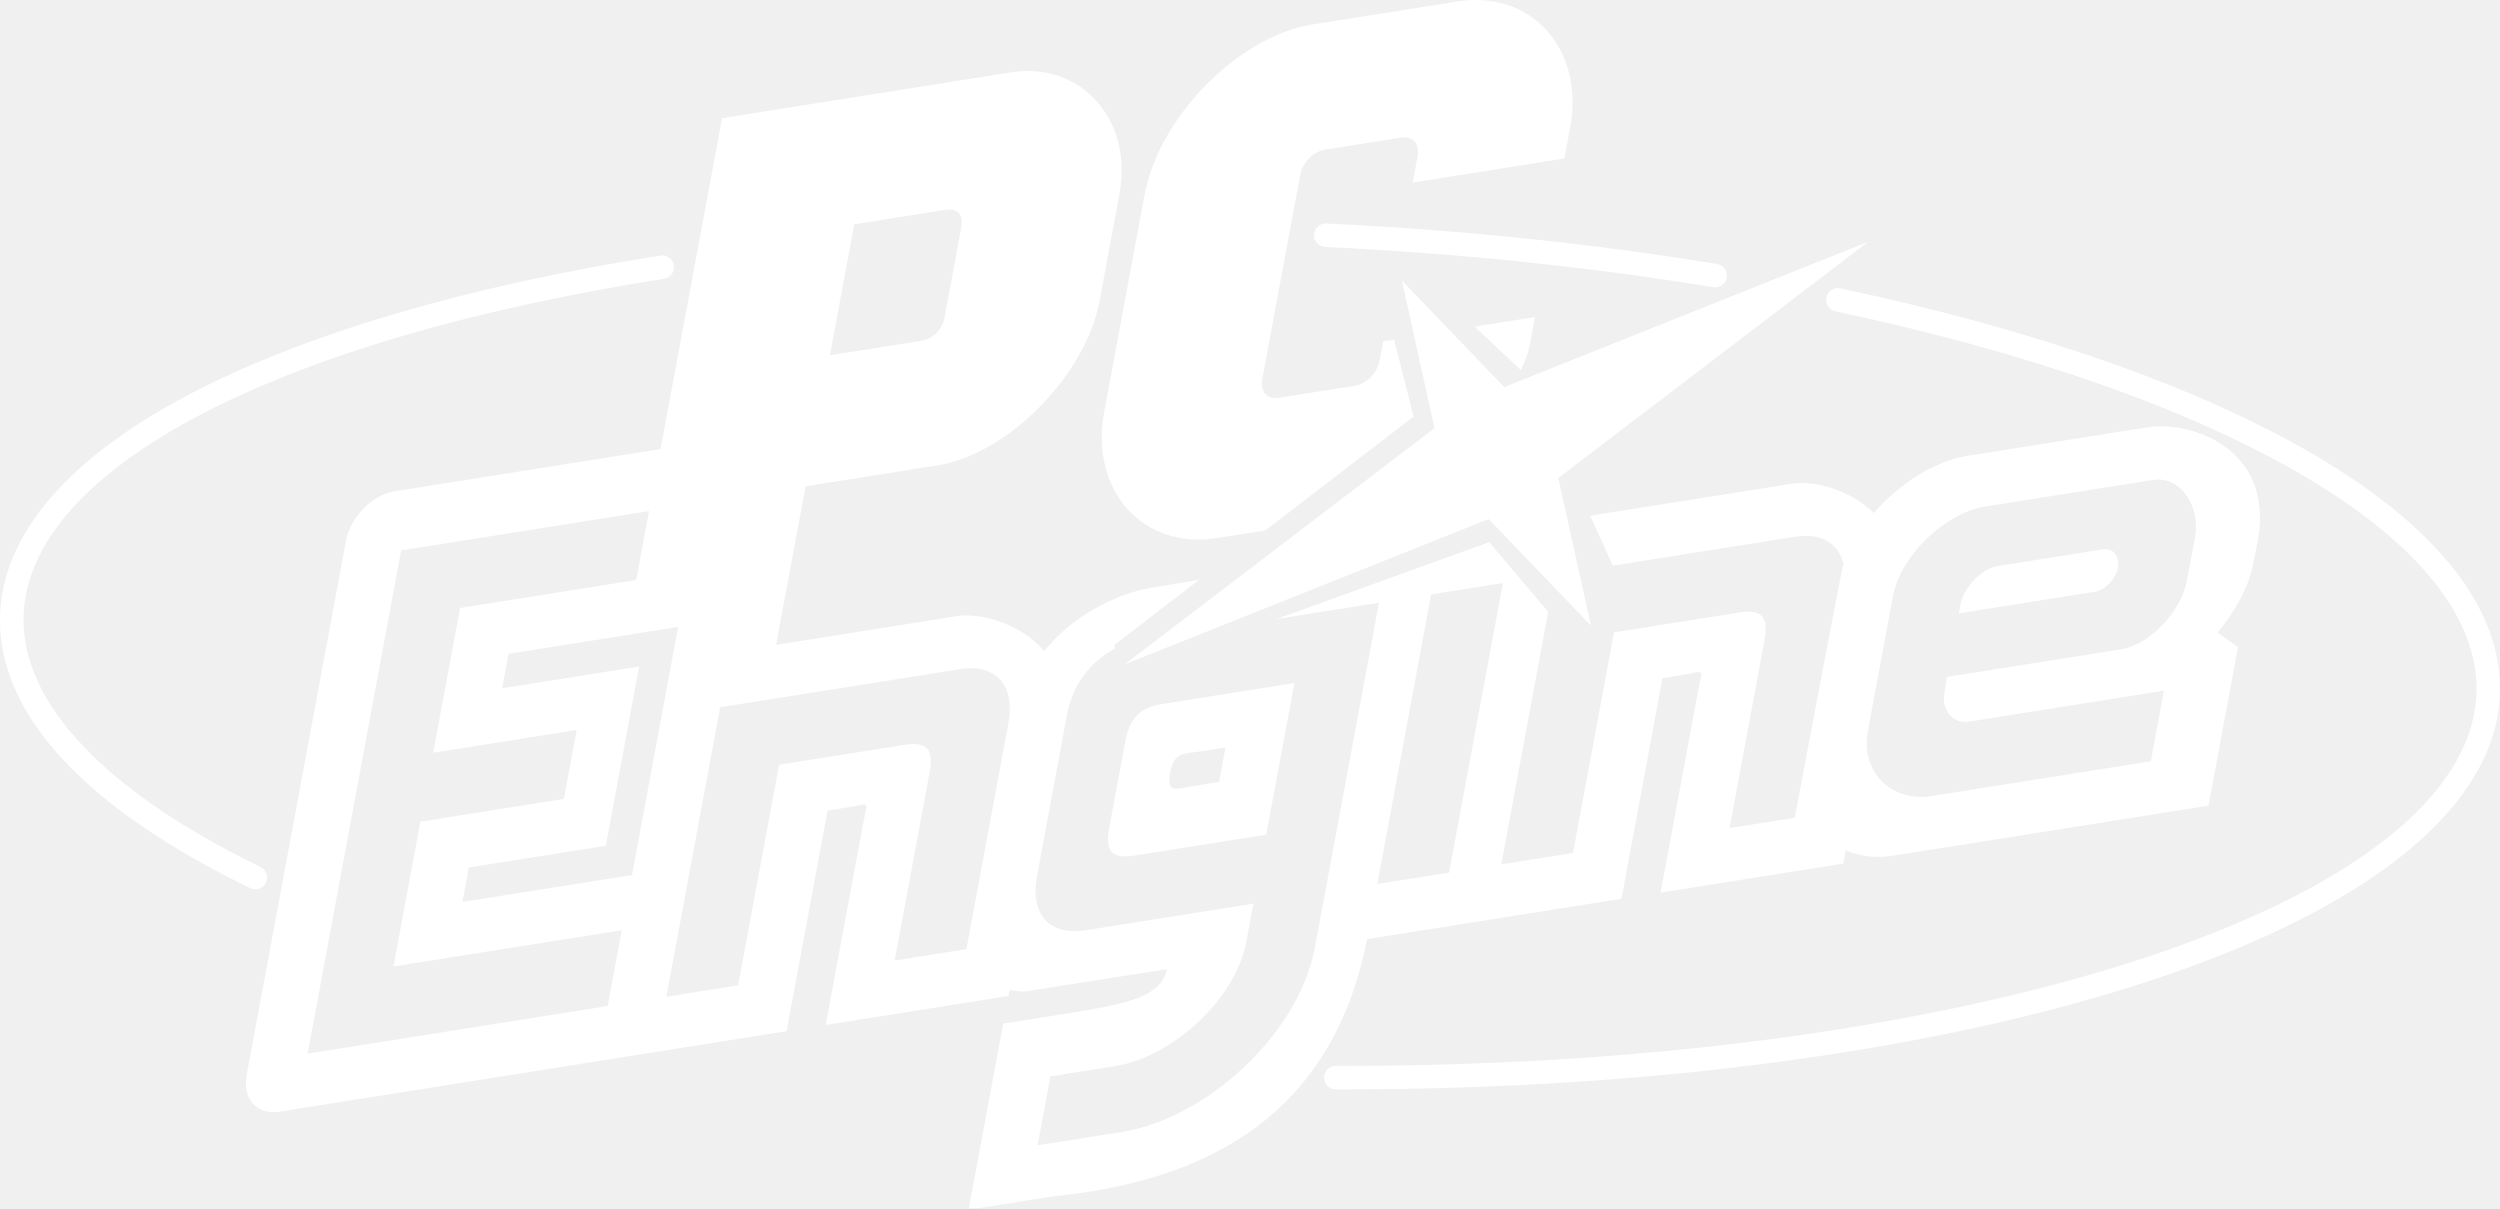
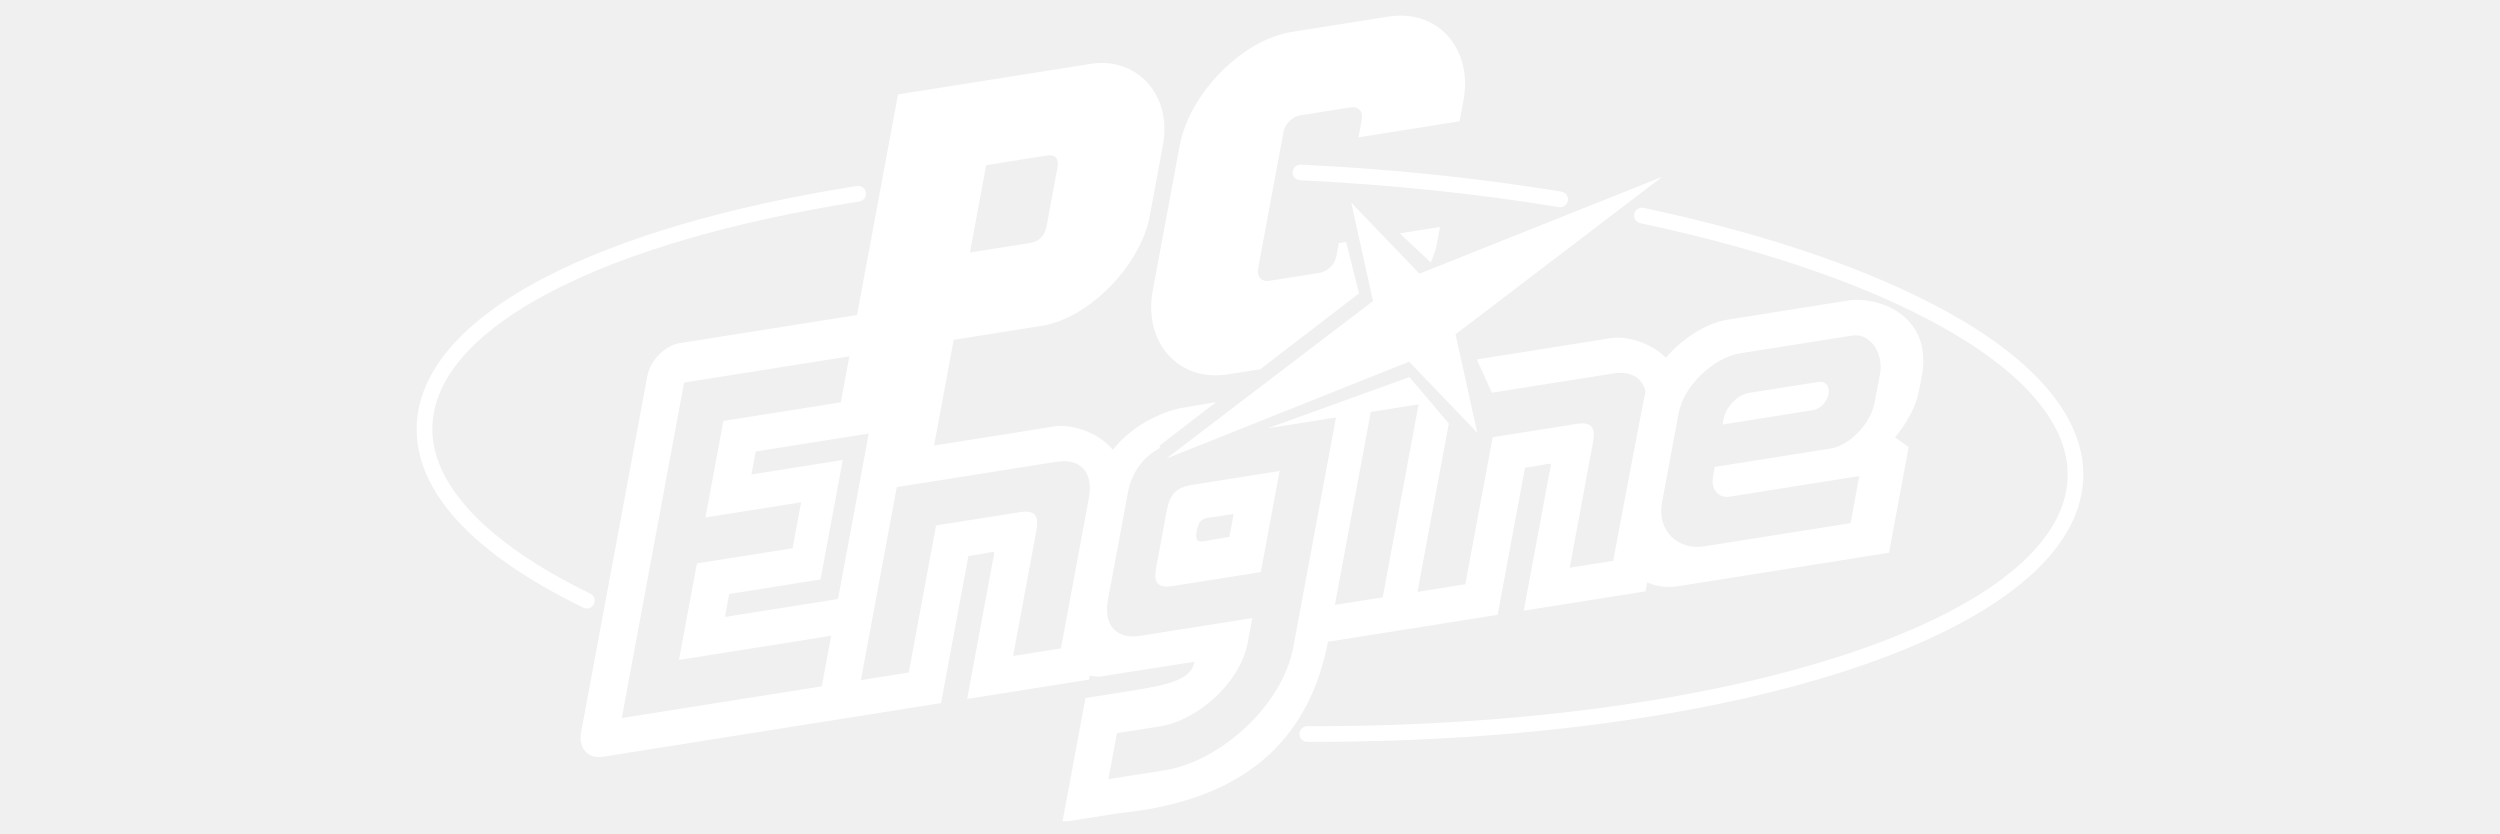
- <svg xmlns="http://www.w3.org/2000/svg" width="320.000" height="154.700" viewBox="80.000 3.000 320.000 154.700" fill="none">
+ <svg xmlns="http://www.w3.org/2000/svg" width="480" height="160" viewBox="0 0 480 160" fill="none">
  <g clip-path="url(#clip0_30_228)">
    <path d="M112.682 116.828C112.46 116.828 112.237 116.778 112.026 116.674C90.589 106.27 79.52 94.141 80.016 81.596C80.419 71.269 88.846 61.52 104.387 53.397C119.131 45.693 139.929 39.579 164.531 35.713C165.352 35.585 166.121 36.146 166.249 36.966C166.379 37.786 165.817 38.554 164.997 38.684C115.161 46.51 83.75 62.999 83.02 81.716C82.581 92.812 93.348 104.268 113.339 113.971C114.085 114.333 114.396 115.23 114.034 115.981C113.774 116.515 113.238 116.828 112.682 116.828Z" fill="white" />
    <path d="M299.554 39.782C299.473 39.782 299.39 39.776 299.307 39.763C283.471 37.163 266.757 35.428 249.625 34.608C248.794 34.57 248.154 33.866 248.194 33.035C248.234 32.207 248.951 31.573 249.767 31.607C267.015 32.431 283.847 34.178 299.796 36.797C300.614 36.931 301.171 37.704 301.035 38.523C300.913 39.261 300.277 39.782 299.554 39.782Z" fill="white" />
    <path d="M252.243 142.434C251.822 142.434 251.405 142.434 250.984 142.432C250.153 142.431 249.485 141.757 249.487 140.926C249.49 140.097 250.159 139.428 250.988 139.428C250.99 139.428 250.992 139.428 250.995 139.428C251.407 139.429 251.829 139.429 252.244 139.429C332.678 139.431 396.149 118.523 396.986 91.653C397.28 82.249 389.726 72.709 375.138 64.067C360.612 55.459 339.792 48.122 314.935 42.85C314.123 42.678 313.605 41.879 313.775 41.067C313.947 40.256 314.747 39.739 315.559 39.909C340.732 45.249 361.865 52.708 376.67 61.482C392.256 70.717 400.321 81.184 399.99 91.746C399.546 106.036 383.76 119.062 355.542 128.42C328.258 137.466 291.616 142.434 252.243 142.434Z" fill="white" />
    <path d="M279.461 64.187L319.141 33.941L272.536 52.544L259.439 38.911L263.615 57.802L223.936 88.047L270.542 69.439L283.637 83.072L279.461 64.187Z" fill="white" />
    <path d="M229.768 101.944C230.338 99.144 231.376 99.551 234.215 99.099L236.859 98.683L236.036 103.091L233.392 103.513C230.553 103.964 229.302 104.722 229.768 101.944ZM224.038 97.908L221.981 108.976C221.418 111.998 222.331 112.97 225.239 112.51L242.076 109.839L245.685 90.43L228.846 93.098C225.939 93.558 224.596 94.888 224.038 97.908ZM330.925 80.44L330.728 81.509L348.096 78.752C349.467 78.532 350.802 77.146 351.083 75.648C351.357 74.15 350.475 73.112 349.103 73.332L344.643 74.036L337.526 75.169L335.723 75.451C333.636 75.785 331.347 78.163 330.925 80.44ZM209.071 130.488L209.212 129.716C209.808 129.761 210.609 129.992 211.308 129.888L229.358 127.057C228.687 130.657 223.932 131.561 216.672 132.711L208.412 134.023L203.981 157.844L214.836 156.123C241.558 153.485 251.724 139.674 254.988 123.21L287.55 118.042L292.796 89.808L295.445 89.385C298.346 88.924 297.918 88.4 297.362 91.416L292.559 117.25L315.936 113.539L316.255 111.828C318.019 112.606 320.082 112.88 322.263 112.537L362.692 106.124L366.462 85.832L363.843 83.966C366.112 81.276 367.882 77.987 368.395 75.225L369.031 72.025C371.049 60.056 360.014 56.876 354.977 57.677L331.777 61.358C327.667 62.011 323.144 64.874 319.851 68.667C316.807 65.652 312.109 64.48 309.375 64.914L283.546 69.011L286.438 75.401L309.732 71.71C313.092 71.174 315.336 72.515 315.952 75.177C315.703 75.881 309.732 107.675 309.732 107.675L301.379 109.002L305.858 84.931C306.413 81.916 305.502 80.942 302.602 81.403L286.595 83.946L281.344 112.179L272.163 113.641L278.171 81.314L270.613 72.398L243.406 82.234L256.301 80.187L256.509 80.159L248.309 124.274C246.226 135.479 234.268 146.195 223.661 147.88L212.808 149.599L214.454 140.771L222.709 139.465C229.967 138.31 238.139 131.045 239.548 123.449L240.438 118.669L218.94 122.079C214.33 122.812 211.828 120.012 212.734 115.142L216.59 94.404C217.272 90.718 219.572 87.659 222.648 86.068L222.698 85.514L233.485 77.213L227.184 78.274C223.831 78.803 217.615 81.317 213.664 86.355C210.678 82.79 205.454 81.395 202.512 81.862L179.339 85.543L183.116 65.244L200.022 62.561C209.021 61.137 218.979 51.014 220.749 41.508L223.29 27.829C225.059 18.318 218.371 10.838 209.371 12.266L172.424 18.127L164.551 60.482L130.531 65.881C127.652 66.339 124.85 69.178 124.286 72.22L111.572 140.604C111.008 143.648 112.885 145.748 115.764 145.294L180.68 134.993L185.931 106.76L188.575 106.336C191.483 105.881 191.054 105.357 190.49 108.371L185.689 134.197L209.071 130.488ZM160.899 115.007L139.192 118.451L140.009 114.045L157.541 111.257L161.807 88.315L144.276 91.101L145.092 86.69L166.799 83.245L160.899 115.007ZM159.586 122.068L157.783 131.772L119.378 137.864L131.347 73.452L163.074 68.419L161.435 77.244L138.892 80.824L135.45 99.352L153.816 96.439L152.177 105.26L133.81 108.172L130.36 126.707L159.586 122.068ZM203.701 124.493L194.515 125.945L198.988 101.882C199.552 98.865 198.64 97.886 195.732 98.346L179.727 100.889L174.48 129.122L165.294 130.582L172.182 93.526L172.395 93.491L202.867 88.657C207.476 87.924 209.977 90.72 209.071 95.594L203.701 124.493ZM263.395 79.053L272.373 77.632L265.48 114.69L256.299 116.145L263.185 79.092L263.395 79.053ZM319.097 96.518L322.284 79.376C323.295 73.954 329.122 68.629 334.085 67.84L355.563 64.436C359.181 63.86 361.695 67.903 360.957 71.856L359.903 77.374C359.164 81.33 355.123 85.534 351.508 86.109L329.214 89.648L328.893 91.65C328.469 93.924 329.979 95.701 332.066 95.369L356.984 91.401L355.304 100.444L327.194 104.9C322.23 105.687 318.093 101.944 319.097 96.518ZM186.23 48.476L189.346 31.71L201.035 29.856C202.568 29.613 203.351 30.488 203.046 32.104L200.916 43.579C200.611 45.201 199.452 46.378 197.918 46.622L186.23 48.476Z" fill="white" />
    <path d="M260.938 56.32L258.458 46.492L257.058 46.66L256.609 49.084C256.298 50.765 254.947 52.132 253.362 52.387L243.759 53.909C242.173 54.163 241.266 53.147 241.579 51.468L246.418 25.438C246.73 23.765 248.08 22.395 249.664 22.142L259.268 20.62C260.853 20.368 261.759 21.381 261.446 23.055L260.827 26.369L280.241 23.285L280.978 19.317C282.839 9.304 276.032 1.691 266.552 3.189L247.978 6.137C238.504 7.642 228.362 17.944 226.501 27.958L221.335 55.752C219.476 65.766 226.283 73.378 235.763 71.874L241.971 70.894L260.938 56.32Z" fill="white" />
    <path d="M274.7 50.392C275.207 49.028 275.557 48.51 275.817 47.112L276.476 43.578L268.751 44.806L274.7 50.392Z" fill="white" />
  </g>
  <defs>
    <clipPath id="clip0_30_228">
      <rect width="320" height="154.667" fill="white" transform="translate(80 3.00003)" />
    </clipPath>
  </defs>
</svg>
